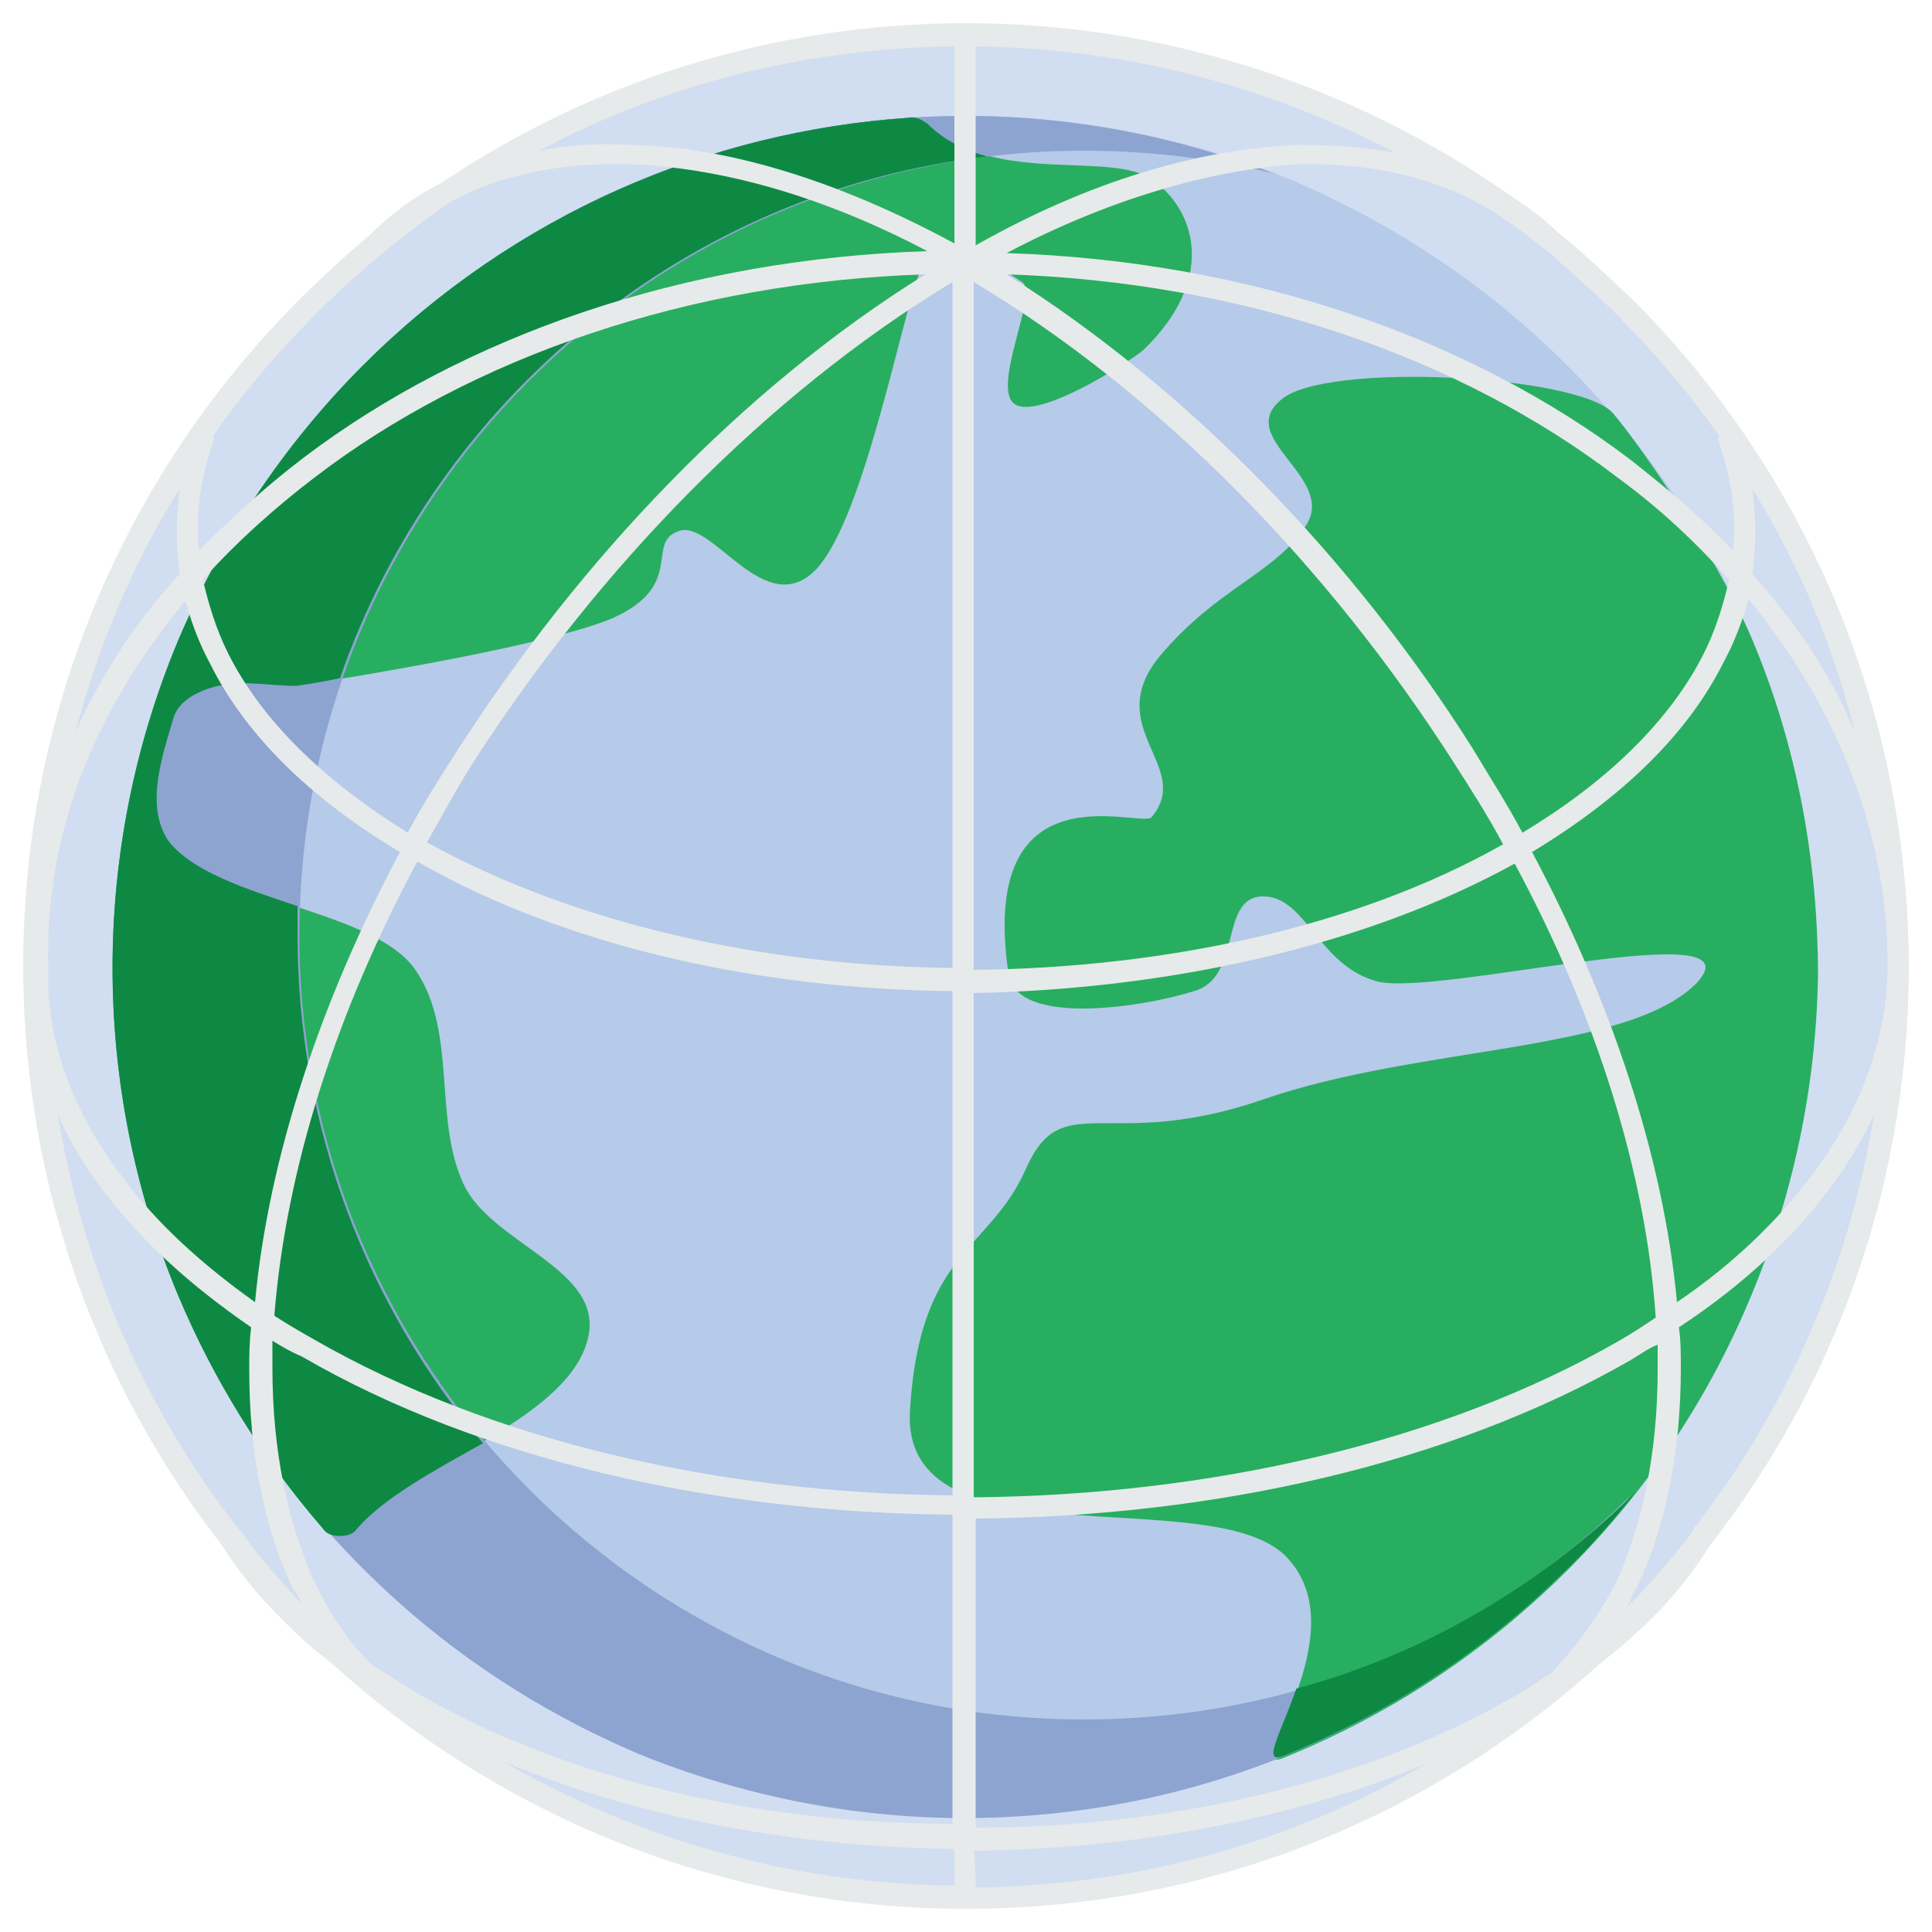
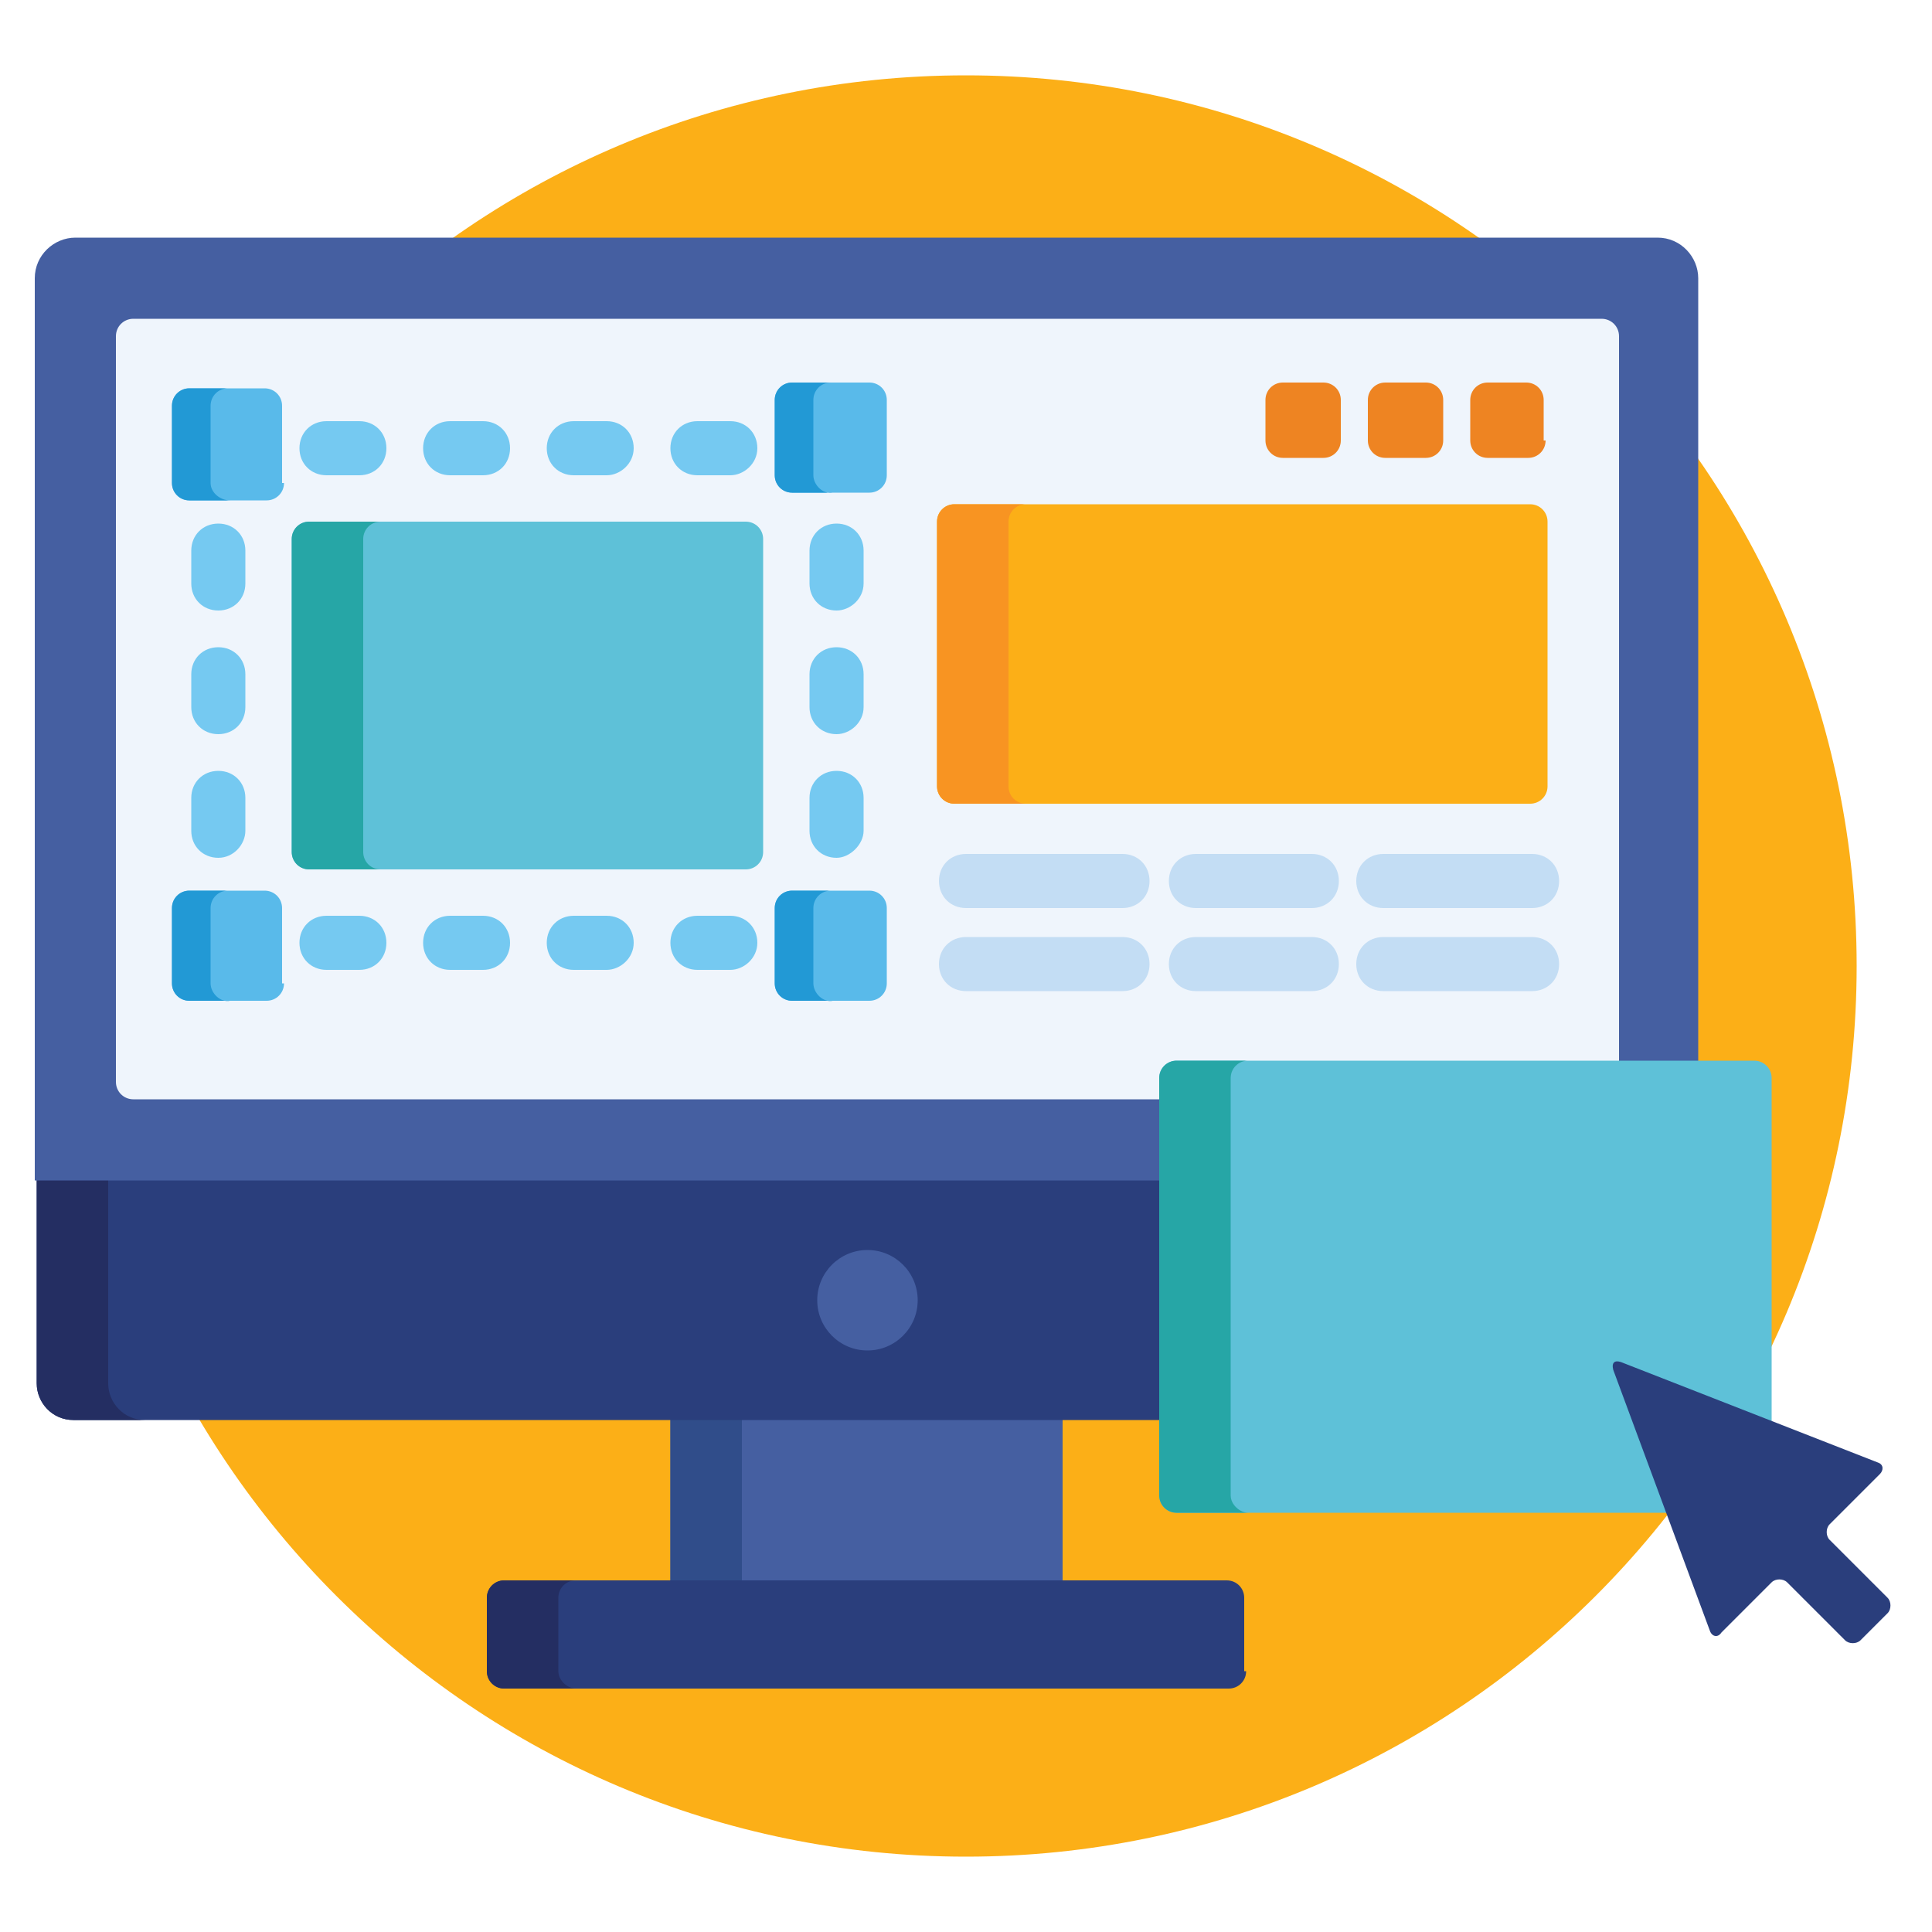
<svg xmlns="http://www.w3.org/2000/svg" version="1.1" id="Layer_1" x="0px" y="0px" viewBox="0 0 100 100" style="enable-background:new 0 0 100 100;" xml:space="preserve">
  <style type="text/css">
- 	.st0{fill-rule:evenodd;clip-rule:evenodd;fill:#D1DDF1;}
- 	.st1{fill-rule:evenodd;clip-rule:evenodd;fill:#B6CAE9;}
- 	.st2{fill-rule:evenodd;clip-rule:evenodd;fill:#28AE60;}
- 	.st3{fill-rule:evenodd;clip-rule:evenodd;fill:#8DA4D0;}
- 	.st4{fill-rule:evenodd;clip-rule:evenodd;fill:#0D8943;}
- 	.st5{fill-rule:evenodd;clip-rule:evenodd;fill:#E6EAEA;}
+ 	.st0{fill:#FCAF17;}
+ 	.st1{fill:#455FA1;}
+ 	.st2{fill:#304D8A;}
+ 	.st3{fill:#2A3E7C;}
+ 	.st4{fill:#242E62;}
+ 	.st5{fill:#EFF5FC;}
+ 	.st6{fill:#F89422;}
+ 	.st7{fill:#C3DDF4;}
+ 	.st8{fill:#EE8422;}
+ 	.st9{fill:#75C9F1;}
+ 	.st10{fill:#5EC1D8;}
+ 	.st11{fill:#26A6A6;}
+ 	.st12{fill:#59BAEA;}
+ 	.st13{fill:#2299D5;}
</style>
  <g>
+     <circle class="st0" cx="50" cy="50" r="46.1" />
+     <rect x="34.7" y="73.3" class="st1" width="20.3" height="8.7" />
+     <rect x="34.7" y="73.3" class="st2" width="3.7" height="8.7" />
+     <path class="st3" d="M64.5,86.5c0,0.5-0.4,0.9-0.9,0.9H26.1c-0.5,0-0.9-0.4-0.9-0.9v-3.8c0-0.5,0.4-0.9,0.9-0.9h37.4   c0.5,0,0.9,0.4,0.9,0.9V86.5z" />
+     <path class="st4" d="M28.9,86.5v-3.8c0-0.5,0.4-0.9,0.9-0.9h-3.7c-0.5,0-0.9,0.4-0.9,0.9v3.8c0,0.5,0.4,0.9,0.9,0.9h3.7   C29.4,87.4,28.9,87,28.9,86.5z" />
+     <path class="st3" d="M1.9,71.6c0,1,0.8,1.9,1.9,1.9h56.4V60.9H1.9V71.6z" />
+     <path class="st4" d="M5.6,71.6V60.9H1.9v10.7c0,1,0.8,1.9,1.9,1.9h3.7C6.4,73.5,5.6,72.6,5.6,71.6z" />
+     <path class="st1" d="M60.2,55.8c0-0.4,0.3-0.8,0.8-0.8h26.9V14.4c0-1.1-0.9-2.1-2.1-2.1H3.9c-1.1,0-2.1,0.9-2.1,2.1v46.7h58.3V55.8   z" />
+     <path class="st5" d="M60.2,55.8c0-0.4,0.3-0.8,0.8-0.8h22.8V17.4c0-0.5-0.4-0.9-0.9-0.9H6.9c-0.5,0-0.9,0.4-0.9,0.9V56   c0,0.5,0.4,0.9,0.9,0.9h53.2L60.2,55.8L60.2,55.8z" />
+     <circle class="st1" cx="44.9" cy="67.3" r="2.6" />
+     <path class="st0" d="M80.1,40.7c0,0.5-0.4,0.9-0.9,0.9H49.4c-0.5,0-0.9-0.4-0.9-0.9V27c0-0.5,0.4-0.9,0.9-0.9h29.8   c0.5,0,0.9,0.4,0.9,0.9L80.1,40.7L80.1,40.7z" />
+     <path class="st6" d="M52.2,40.7V27c0-0.5,0.4-0.9,0.9-0.9h-3.7c-0.5,0-0.9,0.4-0.9,0.9v13.7c0,0.5,0.4,0.9,0.9,0.9h3.7   C52.6,41.6,52.2,41.2,52.2,40.7z" />
    <g>
-       <path class="st0" d="M84.1,15.9c-4.5-4.5-9.8-8-15.7-10.5C62.8,3.1,56.5,1.8,50,1.8c-6.5,0-12.8,1.3-18.5,3.6    c-5.9,2.4-11.2,6-15.7,10.5c-4.5,4.5-8,9.8-10.5,15.7C3,37.3,1.7,43.5,1.7,50c0,6.5,1.3,12.8,3.7,18.5c2.4,5.9,6,11.2,10.5,15.7    c4.5,4.5,9.8,8,15.7,10.5c5.7,2.4,11.9,3.7,18.5,3.7c6.5,0,12.8-1.3,18.5-3.7c5.9-2.4,11.2-6,15.7-10.5c4.5-4.5,8-9.8,10.5-15.7    c2.4-5.7,3.7-11.9,3.7-18.5c0-6.5-1.3-12.8-3.7-18.5C92.2,25.7,88.6,20.4,84.1,15.9z" />
-       <g>
-         <path class="st1" d="M81.1,18.9c-4.1-4.1-8.9-7.3-14.3-9.6C61.7,7.2,56,6,50,6c-6,0-11.7,1.2-16.8,3.3     c-5.4,2.2-10.2,5.5-14.3,9.6c-4.1,4.1-7.3,8.9-9.6,14.3C7.1,38.4,5.9,44.1,5.9,50c0,6,1.2,11.7,3.3,16.9     c2.2,5.4,5.5,10.2,9.6,14.3c4.1,4.1,8.9,7.3,14.3,9.6c5.2,2.1,10.9,3.3,16.8,3.3c6,0,11.7-1.2,16.8-3.3     c5.4-2.2,10.2-5.5,14.3-9.6s7.3-8.9,9.6-14.3C92.9,61.7,94,56,94,50c0-6-1.2-11.7-3.3-16.8C88.5,27.8,85.2,23,81.1,18.9z" />
-         <path class="st2" d="M83.5,21.4c1.6,1.9,5.7,7.9,7.4,12.2c2.2,5.4,3.2,11.2,3.2,16.9C94,56.3,92.8,62,90.5,67.4     c-2.2,5.2-5.4,10-9.7,14.2c-4.3,4.2-9.2,7.3-14.4,9.4c-2.2,0.9,4-6.4,0.2-10.4c-3.8-4-20,0.6-19.5-7.6c0.5-8.3,4.1-8.2,6-12.5     c1.9-4.3,4.2-0.8,12.3-3.6c8.1-2.8,18.8-2.4,22.4-6c3.5-3.7-13.4,0.7-16.5-0.1c-3.1-0.8-3.7-4.5-6-4.4c-2.2,0.1-1,4.2-3.5,4.9     c-2.5,0.8-9.2,1.9-9.6-0.9c-1.6-10.9,6.9-7.5,7.4-8.1c2.2-2.6-2.6-4.6,0.4-8.3c3-3.6,6-4.3,7.6-6.8c1.6-2.5-3.7-4.5-1.3-6.5     C68.5,18.7,81.8,19.4,83.5,21.4z" />
-       </g>
-       <path class="st2" d="M47,6.1c-10.3,0.7-20.4,5-28.2,12.8c-4.2,4.2-7.4,9.1-9.6,14.3c-4.5,10.8-4.5,23,0,33.8    c1.8,4.3,4.3,8.4,7.5,12.1c0.2,0.3,0.5,0.4,0.9,0.4c0.4,0,0.7-0.1,0.9-0.4c2.9-3.4,11.4-5.7,12-10.2c0.4-3.3-5.1-4.6-6.5-7.6    c-1.6-3.4-0.3-7.9-2.5-11.1c-2.2-3.2-10.6-3.5-12.8-6.7c-1.2-1.8-0.3-4.4,0.3-6.4c0.3-0.9,1.4-1.4,2.3-1.6c1.3-0.3,2.7,0,4,0    c0.1,0,12.6-1.9,16.4-3.5c3.8-1.7,1.7-3.9,3.4-4.5c1.7-0.7,4.3,4.4,6.9,2.2c2.6-2.2,4.6-13.1,5.6-15.6c0.9-2.5,4.4-0.1,5.3,0.5    c0.9,0.5-1.6,5.4-0.4,6.3c1.2,0.9,6-2.2,6.7-2.8c3.7-3.6,2.7-7,0.7-8.6C57.9,7.6,51.6,9.8,48,6.4C47.7,6.2,47.4,6,47,6.1z" />
-       <path class="st3" d="M66,9c-5-1.9-10.4-3-16-3c-6,0-11.7,1.2-16.8,3.3c-5.4,2.2-10.2,5.5-14.3,9.6c-4.1,4.1-7.3,8.9-9.6,14.3    C7.1,38.4,5.9,44.1,5.9,50c0,6,1.2,11.7,3.3,16.9c2.2,5.4,5.5,10.2,9.6,14.3c4.1,4.1,8.9,7.3,14.3,9.6c5.2,2.1,10.9,3.3,16.8,3.3    c6,0,11.7-1.2,16.8-3.3c5.4-2.2,10.2-5.5,14.3-9.6c1.2-1.2,2.3-2.4,3.4-3.8C77.2,84.6,67.2,89,56.1,89    c-22.4,0-40.6-18.2-40.6-40.6C15.5,26,33.7,7.8,56.1,7.8C59.5,7.8,62.8,8.2,66,9z" />
-       <path class="st4" d="M47,6.1c-10.3,0.7-20.4,5-28.2,12.8c-4.2,4.2-7.4,9.1-9.6,14.3c-4.5,10.8-4.5,23,0,33.8    c1.8,4.3,4.3,8.4,7.5,12.1c0.2,0.3,0.5,0.4,0.9,0.4c0.4,0,0.7-0.1,0.9-0.4c1.4-1.6,4-3,6.5-4.4c-6-7.1-9.6-16.3-9.6-26.3    c0-0.5,0-1,0-1.5c-2.7-0.9-5.5-1.8-6.7-3.4c-1.2-1.8-0.3-4.4,0.3-6.4c0.3-0.9,1.4-1.4,2.3-1.6c1.3-0.3,2.7,0,4,0    c0,0,0.9-0.1,2.3-0.4c5-14.4,17.9-25.2,33.5-27C50,7.8,48.9,7.3,48,6.4C47.7,6.2,47.4,6,47,6.1z" />
-       <path class="st4" d="M84.6,77.3c-1.2,1.5-2.4,2.9-3.8,4.2c-4.3,4.2-9.2,7.3-14.4,9.4c-1.1,0.4-0.1-1.2,0.7-3.5    C73.8,85.6,79.8,82,84.6,77.3z" />
-       <path class="st5" d="M50.5,97.7c8.5-0.1,16.5-2.4,23.3-6.4c-7,2.9-15.2,4.4-23.4,4.5C50.5,96.5,50.5,97.2,50.5,97.7L50.5,97.7z     M97.7,49.9c0-6.9-2.7-13.4-7.2-18.9c-0.3,1.1-0.7,2.2-1.3,3.3c-1.8,3.6-5.1,6.9-9.9,9.8c4.1,7.7,6.8,15.8,7.5,23.3    c3.1-2.1,5.5-4.5,7.3-7c2.3-3.2,3.5-6.6,3.6-10.1L97.7,49.9L97.7,49.9L97.7,49.9z M89.5,30c-0.3,1.3-0.7,2.6-1.3,3.8    c-1.7,3.4-4.9,6.6-9.4,9.3c-0.8-1.5-1.7-2.9-2.6-4.4C70,28.9,61.5,20.1,52.1,14.2c12.3,0.4,23.5,4.3,31.6,10.5    C85.9,26.3,87.8,28.1,89.5,30L89.5,30z M47.9,14.2c-12.3,0.4-23.5,4.3-31.6,10.5c-2.1,1.6-4.1,3.4-5.8,5.3    c0.3,1.3,0.7,2.6,1.3,3.8c1.7,3.4,4.8,6.5,9.3,9.3c0.8-1.5,1.7-2.9,2.6-4.3C30,29,38.4,20.1,47.9,14.2L47.9,14.2z M9.6,31.1    c0.3,1.1,0.7,2.2,1.3,3.3c1.8,3.6,5.1,6.9,9.8,9.7c-4.1,7.7-6.8,15.8-7.5,23.3c-2.8-2-5.1-4.1-6.8-6.4c-2.4-3.1-3.7-6.4-3.9-9.7    c0-0.3,0-0.6,0-0.8v0v0l0,0l0-0.4C2.3,43,5,36.6,9.6,31.1L9.6,31.1z M3.9,37.9c1.3-2.9,3.1-5.7,5.4-8.2c-0.2-1.5-0.2-2.9,0-4.4    C6.9,29.1,5.1,33.4,3.9,37.9L3.9,37.9z M10.3,28.5c-0.2-1.9,0.1-3.9,0.8-5.8l-0.1-0.1c1.6-2.3,3.4-4.4,5.4-6.4    c2.1-2.1,4.5-4.1,7-5.8c2.6-1.4,5.8-2,9.3-1.9c4.6,0.2,9.8,1.6,15.3,4.5c-12.6,0.4-24,4.4-32.3,10.7    C13.6,25.3,11.9,26.9,10.3,28.5L10.3,28.5z M52.1,13.1c12.6,0.4,24,4.4,32.3,10.7c1.9,1.5,3.7,3,5.3,4.7c0.2-1.9-0.1-3.9-0.8-5.8    l0.1-0.1c-1.6-2.3-3.4-4.4-5.4-6.4c-1.1-1.1-2.4-2.2-3.6-3.3l0,0l-0.2-0.1c-0.8-0.7-1.7-1.3-2.6-1.9c-2.8-1.7-6.2-2.5-10.1-2.4    C62.8,8.8,57.6,10.2,52.1,13.1L52.1,13.1z M90.7,29.7c0.2-1.5,0.2-2.9,0-4.4c2.4,3.9,4.2,8.1,5.3,12.6    C94.8,34.9,92.9,32.2,90.7,29.7L90.7,29.7z M98.8,49.8l0,0.2l0,0l0,0.1h0c0,0.1,0,0.2,0,0.3C98.7,61.6,94.9,71.8,88.5,80    c-1,1.6-2.3,3.2-3.9,4.6c-0.6,0.6-1.3,1.1-2,1.7C73.9,94.1,62.5,98.8,50,98.8c-12.5,0-23.9-4.7-32.6-12.5c-0.7-0.6-1.4-1.1-2-1.7    c-1.6-1.5-2.9-3-3.9-4.6C5.1,71.8,1.3,61.5,1.2,50.4v0v0l0-0.2l0,0V50c0-13.5,5.5-25.7,14.3-34.5c1.1-1.1,2.3-2.2,3.6-3.3l0,0    c1.1-1.1,2.3-2,3.7-2.7C30.5,4.3,39.9,1.2,50,1.2c10.4,0,20.1,3.3,28,8.8c0.9,0.6,1.8,1.2,2.6,2c1.4,1.1,2.6,2.3,3.9,3.5    C93.3,24.3,98.7,36.4,98.8,49.8L98.8,49.8z M15.6,83c-0.1-0.2-0.2-0.5-0.4-0.7c-1.5-3.1-2.3-7-2.3-11.4c0-0.7,0-1.4,0.1-2.2    c-3.2-2.2-5.7-4.5-7.6-7c-1-1.3-1.8-2.6-2.4-4c1.3,8,4.6,15.4,9.4,21.5l0,0l0.1,0.1C13.4,80.6,14.5,81.8,15.6,83L15.6,83z     M50.5,12.7c0-3.4,0-5.8,0-7.5c0-1.3,0-2.2,0-2.8c7.9,0.1,15.2,2.1,21.7,5.5c-1.6-0.3-3.3-0.4-5-0.4C62.2,7.7,56.5,9.3,50.5,12.7    L50.5,12.7z M49.3,14.6l0,1c0,10.1,0,22.5,0,34.3v0.2c-9.8-0.1-19.6-2.3-27.2-6.5c0.8-1.4,1.6-2.9,2.5-4.3    C31,29.4,39.7,20.4,49.3,14.6L49.3,14.6z M21.6,44.6c-4.2,7.8-6.8,15.9-7.4,23.5c0.6,0.4,1.3,0.8,2,1.2c9.2,5.3,21.1,8,33.1,8.1    c0-8.1,0-17.2,0-26.1C39.3,51.2,29.3,49,21.6,44.6L21.6,44.6z M14.1,69.4c0,0.5,0,1,0,1.4c0,4.3,0.8,8,2.1,10.9    c0.8,1.7,1.8,3.3,3.1,4.5c0.8,0.5,1.6,1,2.4,1.5c7.6,4.4,17.6,6.7,27.6,6.7c0-2.2,0-5.6,0-10.2l0-5.8c-12.2-0.1-24.4-2.8-33.7-8.2    C15.1,70,14.6,69.7,14.1,69.4L14.1,69.4z M80.3,86.6c-0.7,0.4-1.3,0.9-2.1,1.3c-7.7,4.4-17.7,6.7-27.7,6.7c0-2.3,0-5.6,0-10.2    l0-5.8c12.3-0.1,24.5-2.8,33.9-8.2c0.5-0.3,0.9-0.6,1.4-0.8c0,0.5,0,0.9,0,1.3c0,4.3-0.8,8-2.1,10.9    C82.8,83.6,81.6,85.2,80.3,86.6L80.3,86.6z M49.4,95.7c-8.2-0.1-16.3-1.6-23.3-4.5c6.9,4,14.8,6.3,23.3,6.4    C49.4,97.2,49.4,96.5,49.4,95.7L49.4,95.7z M87.6,79.3c-1.1,1.4-2.2,2.7-3.4,3.9c0.2-0.3,0.3-0.7,0.5-1c1.5-3.1,2.3-7,2.3-11.4    c0-0.7,0-1.4-0.1-2.1c3.5-2.3,6.2-4.9,8.1-7.6c0.8-1.1,1.5-2.3,2-3.4c-1.3,8-4.6,15.4-9.4,21.5l0,0L87.6,79.3L87.6,79.3z     M78.4,44.7c4.2,7.8,6.8,16,7.3,23.5c-0.6,0.4-1.2,0.8-1.9,1.2c-9.2,5.3-21.3,8-33.4,8.1c0-7.6,0-16.7,0-26.1    C60.5,51.2,70.6,49,78.4,44.7L78.4,44.7z M50.4,50.2c9.9-0.1,19.8-2.2,27.4-6.5c-0.8-1.5-1.7-2.9-2.6-4.3    c-6.4-10-15.1-19-24.8-24.8l0,1.1c0,8.9,0,21.4,0,34.3V50.2L50.4,50.2z M49.4,12.6c0-3.4,0-5.8,0-7.4c0-1.3,0-2.2,0-2.8    c-7.8,0.1-15.1,2-21.5,5.4c1.5-0.3,3.1-0.4,4.8-0.3C37.6,7.6,43.3,9.3,49.4,12.6z" />
+       <path class="st7" d="M58.1,47H50c-0.8,0-1.4-0.6-1.4-1.4s0.6-1.4,1.4-1.4h8.1c0.8,0,1.4,0.6,1.4,1.4S58.9,47,58.1,47z" />
+       <path class="st7" d="M58.1,51.3H50c-0.8,0-1.4-0.6-1.4-1.4s0.6-1.4,1.4-1.4h8.1c0.8,0,1.4,0.6,1.4,1.4S58.9,51.3,58.1,51.3z" />
+       <path class="st7" d="M67.9,47h-6c-0.8,0-1.4-0.6-1.4-1.4s0.6-1.4,1.4-1.4h6c0.8,0,1.4,0.6,1.4,1.4S68.7,47,67.9,47z" />
+       <path class="st7" d="M67.9,51.3h-6c-0.8,0-1.4-0.6-1.4-1.4s0.6-1.4,1.4-1.4h6c0.8,0,1.4,0.6,1.4,1.4S68.7,51.3,67.9,51.3z" />
+       <path class="st7" d="M79.3,47h-7.7c-0.8,0-1.4-0.6-1.4-1.4s0.6-1.4,1.4-1.4h7.7c0.8,0,1.4,0.6,1.4,1.4S80.1,47,79.3,47z" />
+       <path class="st7" d="M79.3,51.3h-7.7c-0.8,0-1.4-0.6-1.4-1.4s0.6-1.4,1.4-1.4h7.7c0.8,0,1.4,0.6,1.4,1.4S80.1,51.3,79.3,51.3z" />
    </g>
+     <g>
+       <path class="st8" d="M69.4,22.8c0,0.5-0.4,0.9-0.9,0.9h-2.1c-0.5,0-0.9-0.4-0.9-0.9v-2.1c0-0.5,0.4-0.9,0.9-0.9h2.1    c0.5,0,0.9,0.4,0.9,0.9V22.8z" />
+       <path class="st8" d="M74.7,22.8c0,0.5-0.4,0.9-0.9,0.9h-2.1c-0.5,0-0.9-0.4-0.9-0.9v-2.1c0-0.5,0.4-0.9,0.9-0.9h2.1    c0.5,0,0.9,0.4,0.9,0.9V22.8z" />
+       <path class="st8" d="M80,22.8c0,0.5-0.4,0.9-0.9,0.9H77c-0.5,0-0.9-0.4-0.9-0.9v-2.1c0-0.5,0.4-0.9,0.9-0.9H79    c0.5,0,0.9,0.4,0.9,0.9V22.8z" />
+     </g>
+     <g>
+       <path class="st9" d="M37.8,50.2h-1.7c-0.8,0-1.4-0.6-1.4-1.4c0-0.8,0.6-1.4,1.4-1.4h1.7c0.8,0,1.4,0.6,1.4,1.4    C39.2,49.6,38.5,50.2,37.8,50.2z" />
+       <path class="st9" d="M31.4,50.2h-1.7c-0.8,0-1.4-0.6-1.4-1.4c0-0.8,0.6-1.4,1.4-1.4h1.7c0.8,0,1.4,0.6,1.4,1.4    C32.8,49.6,32.1,50.2,31.4,50.2z" />
+       <path class="st9" d="M25,50.2h-1.7c-0.8,0-1.4-0.6-1.4-1.4c0-0.8,0.6-1.4,1.4-1.4H25c0.8,0,1.4,0.6,1.4,1.4    C26.4,49.6,25.8,50.2,25,50.2z" />
+       <path class="st9" d="M18.6,50.2h-1.7c-0.8,0-1.4-0.6-1.4-1.4c0-0.8,0.6-1.4,1.4-1.4h1.7c0.8,0,1.4,0.6,1.4,1.4    C20,49.6,19.4,50.2,18.6,50.2z" />
+       <path class="st9" d="M43.3,44.4c-0.8,0-1.4-0.6-1.4-1.4v-1.7c0-0.8,0.6-1.4,1.4-1.4c0.8,0,1.4,0.6,1.4,1.4V43    C44.7,43.7,44,44.4,43.3,44.4z" />
+       <path class="st9" d="M43.3,38c-0.8,0-1.4-0.6-1.4-1.4v-1.7c0-0.8,0.6-1.4,1.4-1.4c0.8,0,1.4,0.6,1.4,1.4v1.7    C44.7,37.4,44,38,43.3,38z" />
+       <path class="st9" d="M43.3,31.6c-0.8,0-1.4-0.6-1.4-1.4v-1.7c0-0.8,0.6-1.4,1.4-1.4c0.8,0,1.4,0.6,1.4,1.4v1.7    C44.7,31,44,31.6,43.3,31.6z" />
+       <path class="st9" d="M11.3,44.4c-0.8,0-1.4-0.6-1.4-1.4v-1.7c0-0.8,0.6-1.4,1.4-1.4s1.4,0.6,1.4,1.4V43    C12.7,43.7,12.1,44.4,11.3,44.4z" />
+       <path class="st9" d="M11.3,38c-0.8,0-1.4-0.6-1.4-1.4v-1.7c0-0.8,0.6-1.4,1.4-1.4s1.4,0.6,1.4,1.4v1.7C12.7,37.4,12.1,38,11.3,38z    " />
+       <path class="st9" d="M11.3,31.6c-0.8,0-1.4-0.6-1.4-1.4v-1.7c0-0.8,0.6-1.4,1.4-1.4s1.4,0.6,1.4,1.4v1.7    C12.7,31,12.1,31.6,11.3,31.6z" />
+       <path class="st9" d="M37.8,24.6h-1.7c-0.8,0-1.4-0.6-1.4-1.4c0-0.8,0.6-1.4,1.4-1.4h1.7c0.8,0,1.4,0.6,1.4,1.4    C39.2,24,38.5,24.6,37.8,24.6z" />
+       <path class="st9" d="M31.4,24.6h-1.7c-0.8,0-1.4-0.6-1.4-1.4c0-0.8,0.6-1.4,1.4-1.4h1.7c0.8,0,1.4,0.6,1.4,1.4    C32.8,24,32.1,24.6,31.4,24.6z" />
+       <path class="st9" d="M25,24.6h-1.7c-0.8,0-1.4-0.6-1.4-1.4c0-0.8,0.6-1.4,1.4-1.4H25c0.8,0,1.4,0.6,1.4,1.4    C26.4,24,25.8,24.6,25,24.6z" />
+       <path class="st9" d="M18.6,24.6h-1.7c-0.8,0-1.4-0.6-1.4-1.4c0-0.8,0.6-1.4,1.4-1.4h1.7c0.8,0,1.4,0.6,1.4,1.4    C20,24,19.4,24.6,18.6,24.6z" />
+     </g>
+     <path class="st10" d="M39.5,44.1c0,0.5-0.4,0.9-0.9,0.9H16c-0.5,0-0.9-0.4-0.9-0.9V27.9c0-0.5,0.4-0.9,0.9-0.9h22.6   c0.5,0,0.9,0.4,0.9,0.9V44.1z" />
+     <path class="st11" d="M18.8,44.1V27.9c0-0.5,0.4-0.9,0.9-0.9H16c-0.5,0-0.9,0.4-0.9,0.9v16.2c0,0.5,0.4,0.9,0.9,0.9h3.7   C19.2,45,18.8,44.6,18.8,44.1z" />
+     <g>
+       <path class="st12" d="M45.9,24.6c0,0.5-0.4,0.9-0.9,0.9H41c-0.5,0-0.9-0.4-0.9-0.9v-3.9c0-0.5,0.4-0.9,0.9-0.9H45    c0.5,0,0.9,0.4,0.9,0.9V24.6z" />
+       <path class="st12" d="M14.7,25c0,0.5-0.4,0.9-0.9,0.9H9.8c-0.5,0-0.9-0.4-0.9-0.9V21c0-0.5,0.4-0.9,0.9-0.9h3.9    c0.5,0,0.9,0.4,0.9,0.9V25z" />
+       <path class="st12" d="M45.9,50.9c0,0.5-0.4,0.9-0.9,0.9H41c-0.5,0-0.9-0.4-0.9-0.9V47c0-0.5,0.4-0.9,0.9-0.9H45    c0.5,0,0.9,0.4,0.9,0.9V50.9z" />
+       <path class="st12" d="M14.7,50.9c0,0.5-0.4,0.9-0.9,0.9H9.8c-0.5,0-0.9-0.4-0.9-0.9V47c0-0.5,0.4-0.9,0.9-0.9h3.9    c0.5,0,0.9,0.4,0.9,0.9V50.9z" />
+     </g>
+     <g>
+       <path class="st13" d="M42.1,24.6v-3.9c0-0.5,0.4-0.9,0.9-0.9H41c-0.5,0-0.9,0.4-0.9,0.9v3.9c0,0.5,0.4,0.9,0.9,0.9h2.1    C42.6,25.6,42.1,25.1,42.1,24.6z" />
+       <path class="st13" d="M10.9,25V21c0-0.5,0.4-0.9,0.9-0.9H9.8c-0.5,0-0.9,0.4-0.9,0.9V25c0,0.5,0.4,0.9,0.9,0.9h2.1    C11.4,25.9,10.9,25.5,10.9,25z" />
+       <path class="st13" d="M42.1,50.9V47c0-0.5,0.4-0.9,0.9-0.9H41c-0.5,0-0.9,0.4-0.9,0.9v3.9c0,0.5,0.4,0.9,0.9,0.9h2.1    C42.6,51.9,42.1,51.4,42.1,50.9z" />
+       <path class="st13" d="M10.9,50.9V47c0-0.5,0.4-0.9,0.9-0.9H9.8c-0.5,0-0.9,0.4-0.9,0.9v3.9c0,0.5,0.4,0.9,0.9,0.9h2.1    C11.4,51.9,10.9,51.4,10.9,50.9z" />
+     </g>
+     <path class="st10" d="M83.7,70.8c0-0.1,0-0.1,0-0.1c0,0,0,0,0,0c0,0,0.1,0,0.1,0l7.9,2.9V55.8c0-0.5-0.4-0.9-0.9-0.9H60.9   c-0.5,0-0.9,0.4-0.9,0.9v21.6c0,0.5,0.4,0.9,0.9,0.9h25.6L83.7,70.8z" />
+     <path class="st11" d="M63.7,77.4V55.8c0-0.5,0.4-0.9,0.9-0.9h-3.7c-0.5,0-0.9,0.4-0.9,0.9v21.6c0,0.5,0.4,0.9,0.9,0.9h3.7   C64.2,78.3,63.7,77.9,63.7,77.4z" />
+     <path class="st3" d="M83.9,70.5c-0.3-0.1-0.5,0-0.4,0.4l5,13.5c0.1,0.3,0.4,0.4,0.6,0.1l2.6-2.6c0.2-0.2,0.6-0.2,0.8,0l3,3   c0.2,0.2,0.6,0.2,0.8,0l1.4-1.4c0.2-0.2,0.2-0.6,0-0.8l-3-3c-0.2-0.2-0.2-0.6,0-0.8l2.6-2.6c0.2-0.2,0.2-0.5-0.1-0.6L83.9,70.5z" />
  </g>
</svg>
